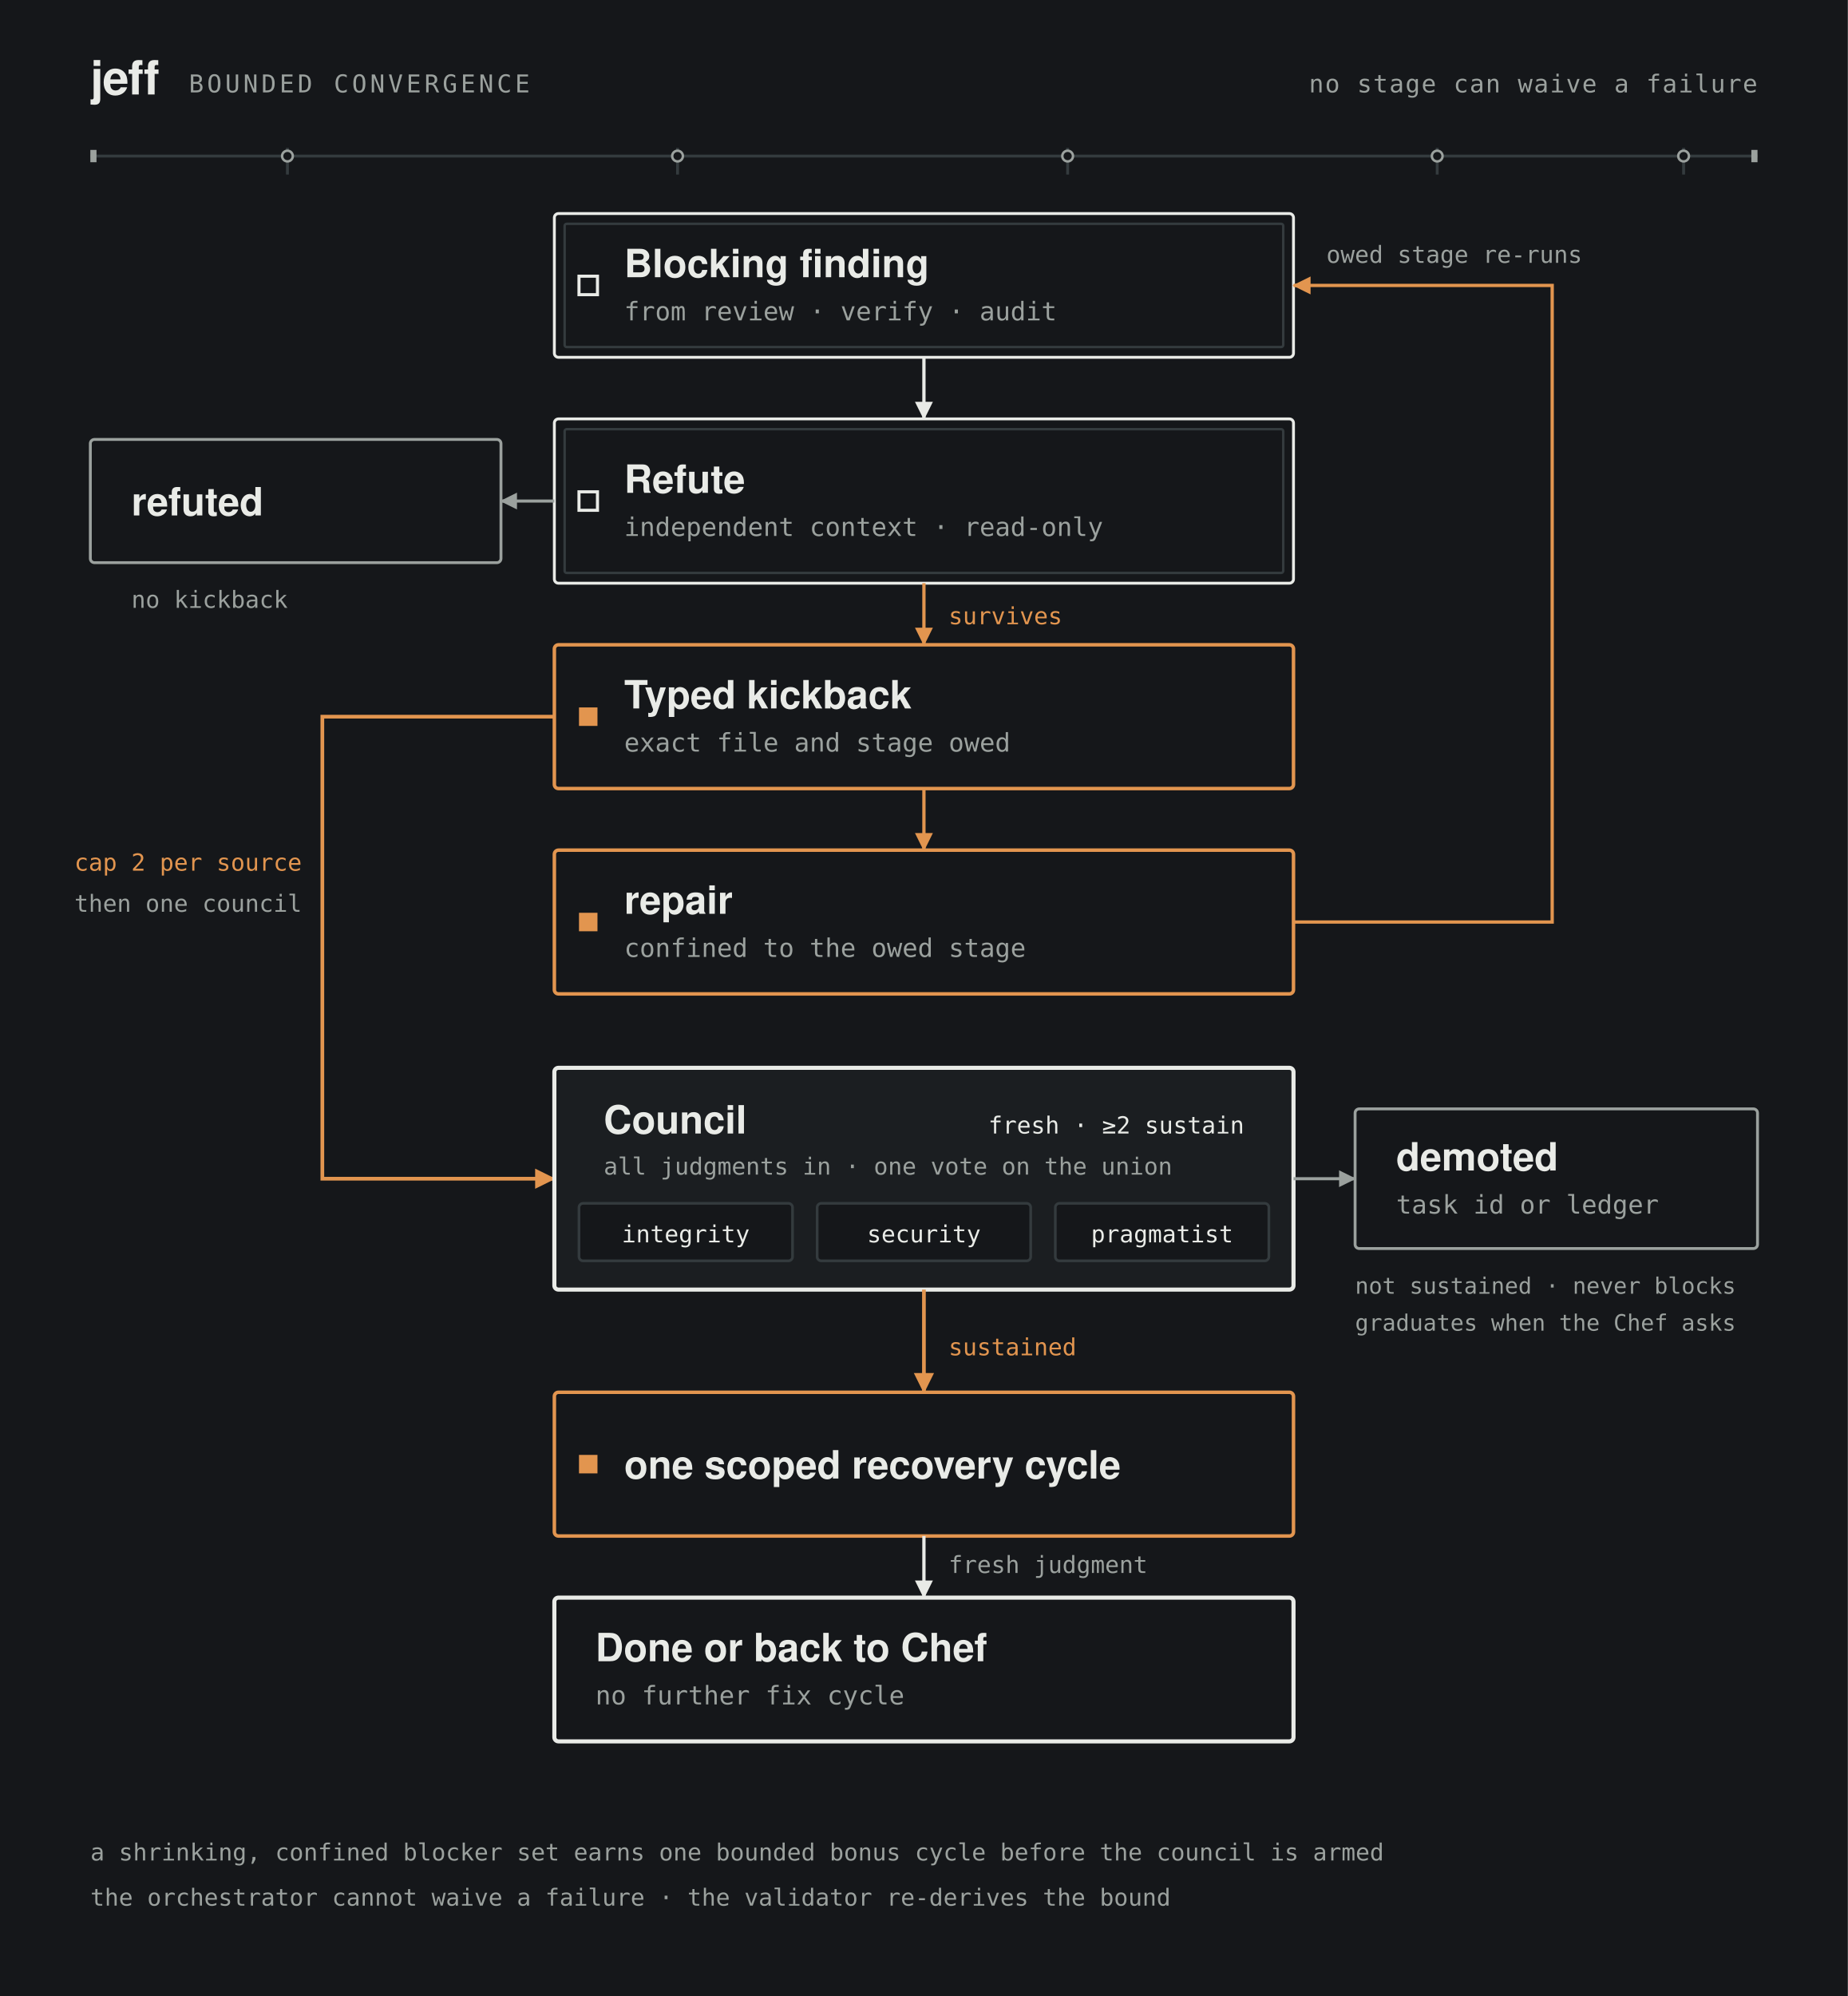
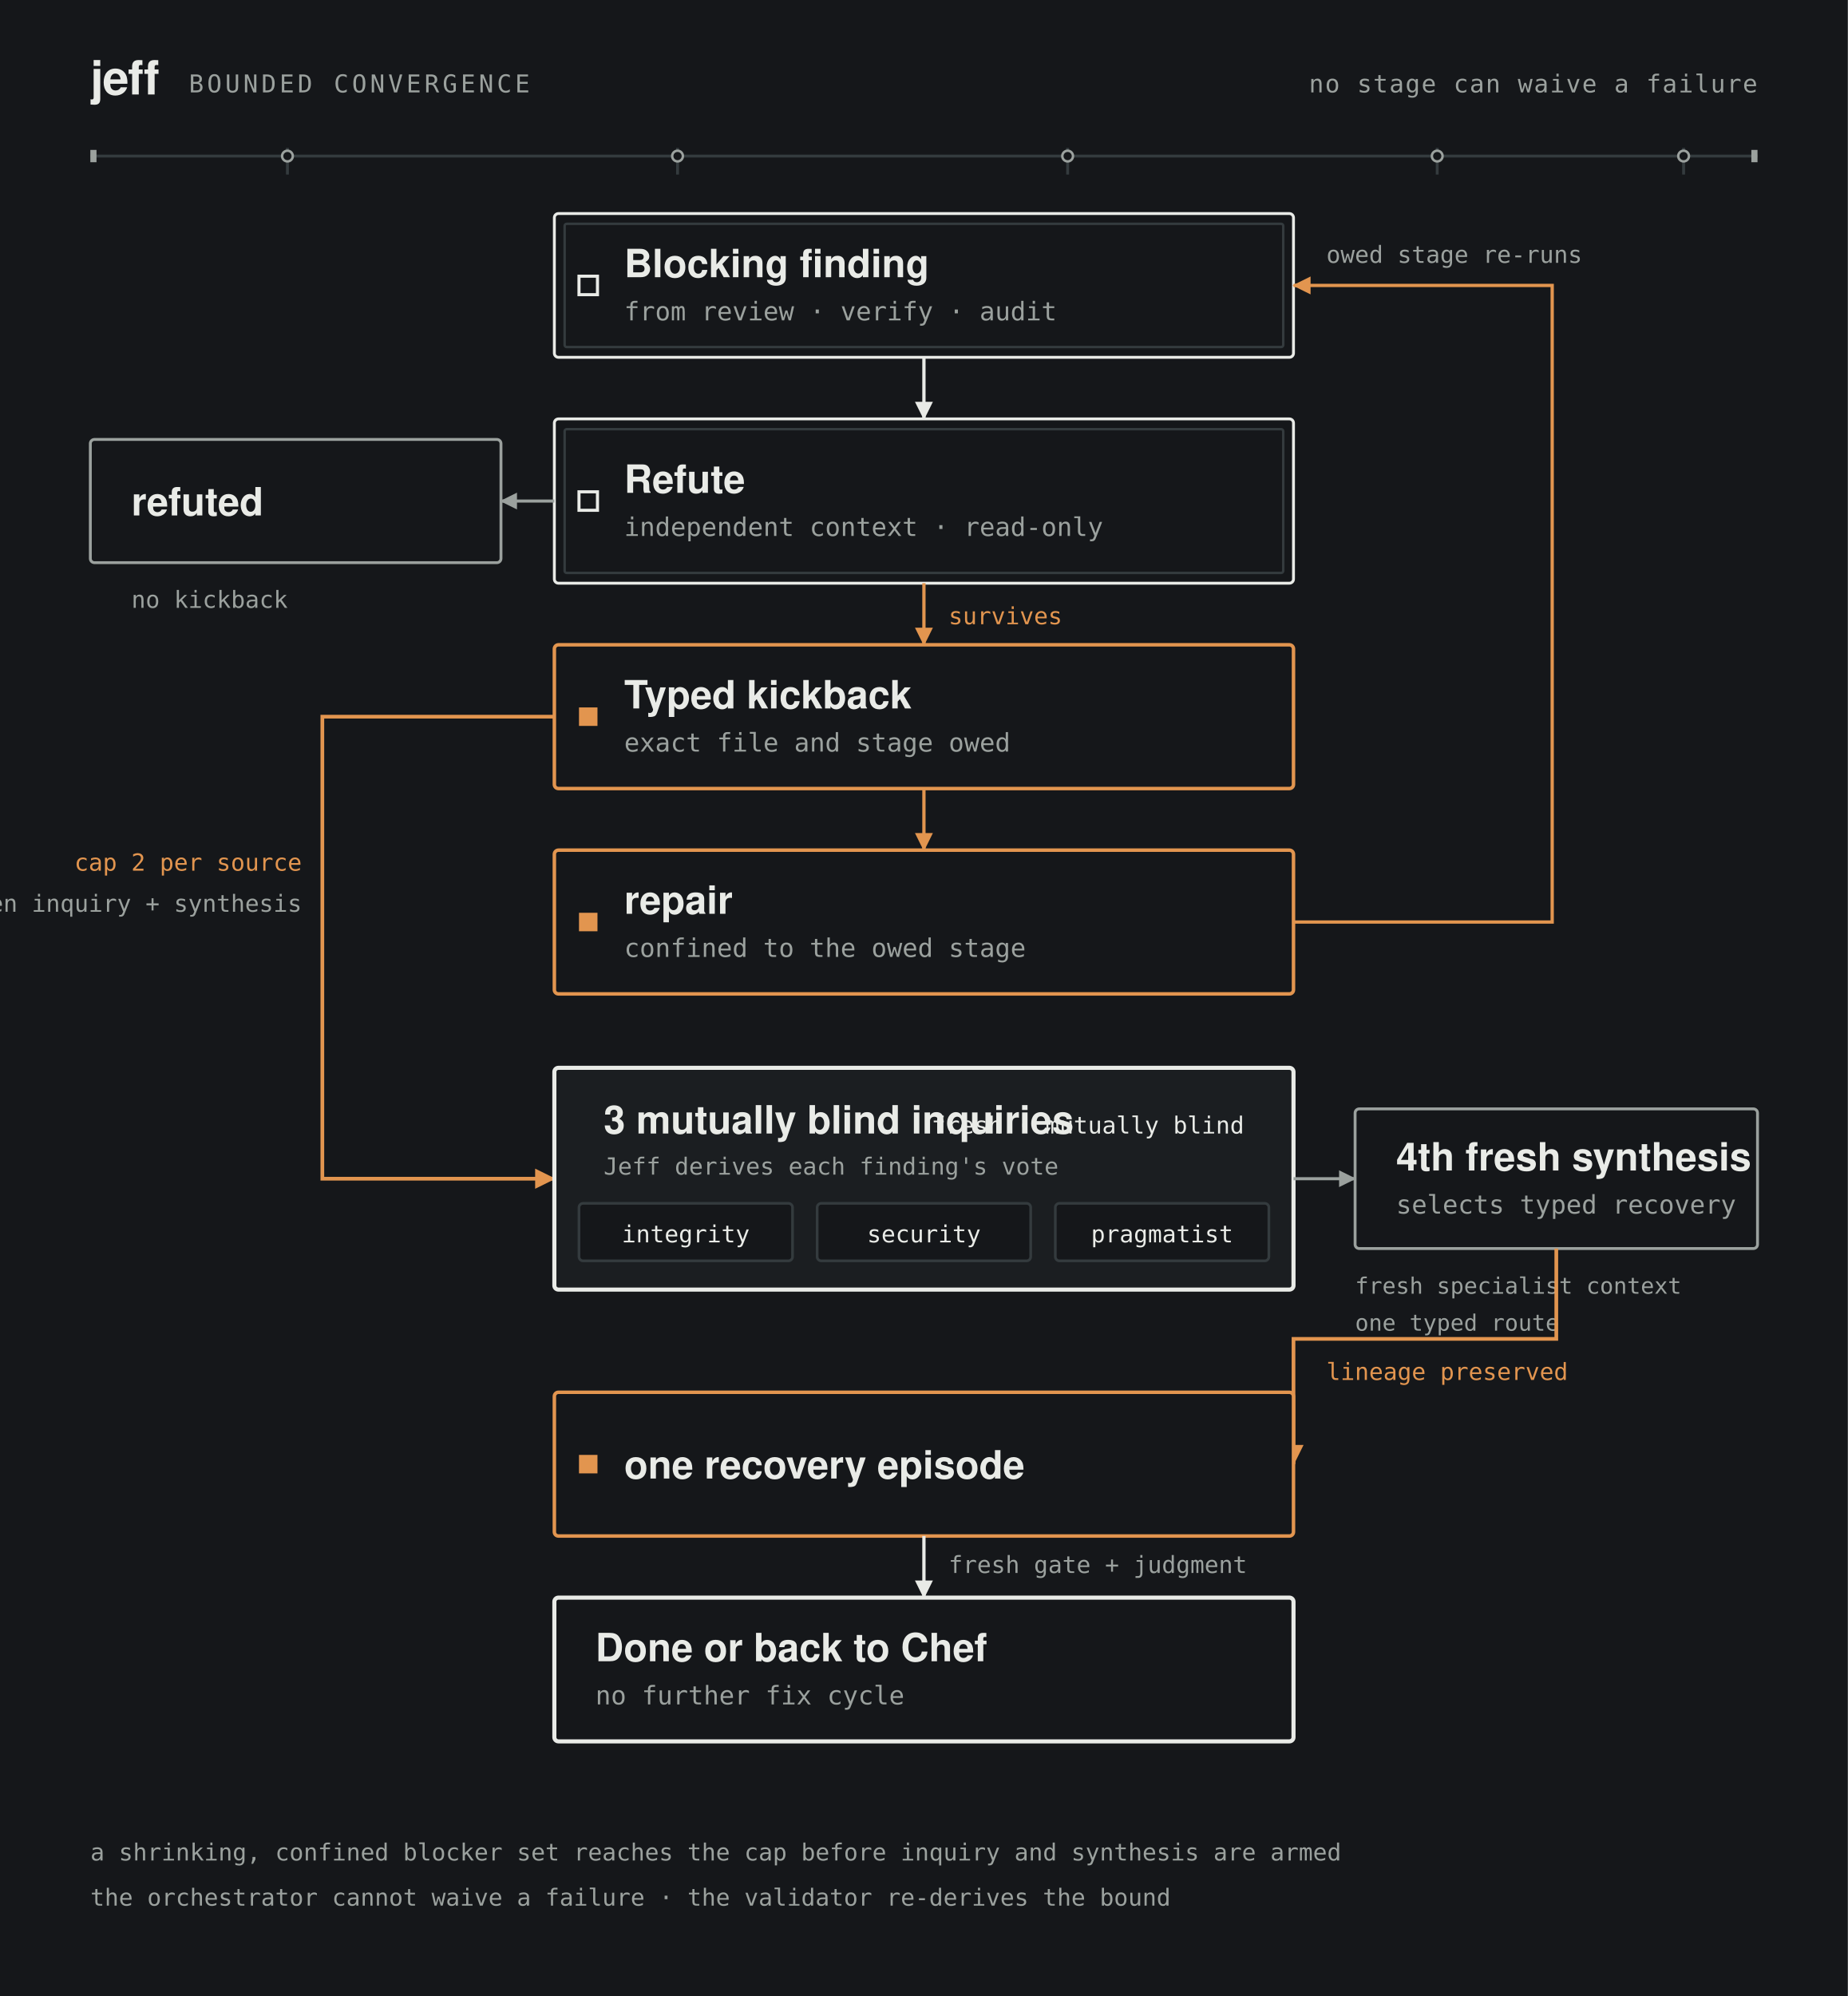
- <svg xmlns="http://www.w3.org/2000/svg" width="900" height="972" viewBox="0 0 900 972" role="img" aria-label="jeff bounded convergence: a blocking finding is adversarially refuted, survives into a typed kickback and a confined repair, and a cap hit convenes one task-wide council whose sustained findings earn one scoped recovery cycle before fresh judgment resolves the task or returns it to the operator">
+ <svg xmlns="http://www.w3.org/2000/svg" width="900" height="972" viewBox="0 0 900 972" role="img" aria-label="jeff bounded convergence: a cap dispatches three mutually blind inquiry specialists across integrity, security, and pragmatist lenses; Jeff deterministically derives each finding's vote result; a fourth fresh synthesis specialist selects one typed recovery route; and one lineage-preserving recovery episode runs a fresh gate and judgment before the task finishes or returns to the Chef">
  <defs>
    <marker id="a-ink" viewBox="0 0 10 10" refX="8.5" refY="5" markerWidth="6.5" markerHeight="6.5" orient="auto-start-reverse">
      <path d="M0.5 0.8 L9 5 L0.5 9.2 Z" fill="#E9EBE7" />
    </marker>
    <marker id="a-steel" viewBox="0 0 10 10" refX="8.5" refY="5" markerWidth="6.5" markerHeight="6.5" orient="auto-start-reverse">
      <path d="M0.5 0.8 L9 5 L0.5 9.2 Z" fill="#9BA19E" />
    </marker>
    <marker id="a-acc" viewBox="0 0 10 10" refX="8.5" refY="5" markerWidth="6.5" markerHeight="6.5" orient="auto-start-reverse">
      <path d="M0.5 0.8 L9 5 L0.5 9.2 Z" fill="#E2954F" />
    </marker>
  </defs>
  <rect width="900" height="972" fill="#15171A" />
  <text x="44" y="46" font-family="'Helvetica Neue', Helvetica, Arial, sans-serif" font-size="23" fill="#E9EBE7" font-weight="700" letter-spacing="-0.4">jeff</text>
  <text x="92" y="45" font-family="ui-monospace, 'SF Mono', Menlo, Consolas, 'DejaVu Sans Mono', monospace" font-size="12" fill="#9BA19E" letter-spacing="1.6">BOUNDED CONVERGENCE</text>
  <text x="856" y="45" font-family="ui-monospace, 'SF Mono', Menlo, Consolas, 'DejaVu Sans Mono', monospace" font-size="12" fill="#9BA19E" letter-spacing="0.6" text-anchor="end">no stage can waive a failure</text>
  <path d="M44 76 L856 76" fill="none" stroke="#343B3E" stroke-width="1.4" />
  <rect x="44" y="73" width="3" height="6" fill="#9BA19E" />
  <rect x="853" y="73" width="3" height="6" fill="#9BA19E" />
  <path d="M140 72 L140 85" fill="none" stroke="#343B3E" stroke-width="1.4" />
  <circle cx="140" cy="76" r="2.6" fill="#15171A" stroke="#9BA19E" stroke-width="1.2" />
  <path d="M330 72 L330 85" fill="none" stroke="#343B3E" stroke-width="1.4" />
  <circle cx="330" cy="76" r="2.6" fill="#15171A" stroke="#9BA19E" stroke-width="1.2" />
  <path d="M520 72 L520 85" fill="none" stroke="#343B3E" stroke-width="1.4" />
  <circle cx="520" cy="76" r="2.6" fill="#15171A" stroke="#9BA19E" stroke-width="1.2" />
  <path d="M700 72 L700 85" fill="none" stroke="#343B3E" stroke-width="1.4" />
  <circle cx="700" cy="76" r="2.6" fill="#15171A" stroke="#9BA19E" stroke-width="1.2" />
  <path d="M820 72 L820 85" fill="none" stroke="#343B3E" stroke-width="1.4" />
  <circle cx="820" cy="76" r="2.6" fill="#15171A" stroke="#9BA19E" stroke-width="1.2" />
  <rect x="270" y="104" width="360" height="70" rx="2" fill="#15171A" stroke="#E9EBE7" stroke-width="1.4" />
  <rect x="275" y="109" width="350" height="60" rx="1" fill="none" stroke="#343B3E" stroke-width="1.2" />
  <rect x="282" y="134.5" width="9" height="9" fill="none" stroke="#E9EBE7" stroke-width="1.5" />
  <text x="304" y="135" font-family="'Helvetica Neue', Helvetica, Arial, sans-serif" font-size="19" fill="#E9EBE7" font-weight="600">Blocking finding</text>
  <text x="304" y="156" font-family="ui-monospace, 'SF Mono', Menlo, Consolas, 'DejaVu Sans Mono', monospace" font-size="12.5" fill="#9BA19E">from review · verify · audit</text>
  <path d="M450 174 L450 204" fill="none" stroke="#E9EBE7" stroke-width="1.6" marker-end="url(#a-ink)" />
  <rect x="270" y="204" width="360" height="80" rx="2" fill="#15171A" stroke="#E9EBE7" stroke-width="1.4" />
  <rect x="275" y="209" width="350" height="70" rx="1" fill="none" stroke="#343B3E" stroke-width="1.2" />
  <rect x="282" y="239.5" width="9" height="9" fill="none" stroke="#E9EBE7" stroke-width="1.5" />
  <text x="304" y="240" font-family="'Helvetica Neue', Helvetica, Arial, sans-serif" font-size="19" fill="#E9EBE7" font-weight="600">Refute</text>
  <text x="304" y="261" font-family="ui-monospace, 'SF Mono', Menlo, Consolas, 'DejaVu Sans Mono', monospace" font-size="12.5" fill="#9BA19E">independent context · read-only</text>
  <rect x="44" y="214" width="200" height="60" rx="2" fill="#15171A" stroke="#9BA19E" stroke-width="1.4" />
  <text x="64" y="251" font-family="'Helvetica Neue', Helvetica, Arial, sans-serif" font-size="19" fill="#E9EBE7" font-weight="600">refuted</text>
  <path d="M270 244 L244 244" fill="none" stroke="#9BA19E" stroke-width="1.5" marker-end="url(#a-steel)" />
  <text x="64" y="296" font-family="ui-monospace, 'SF Mono', Menlo, Consolas, 'DejaVu Sans Mono', monospace" font-size="11.5" fill="#9BA19E">no kickback</text>
  <path d="M450 284 L450 314" fill="none" stroke="#E2954F" stroke-width="1.6" marker-end="url(#a-acc)" />
  <text x="462" y="304" font-family="ui-monospace, 'SF Mono', Menlo, Consolas, 'DejaVu Sans Mono', monospace" font-size="11.5" fill="#E2954F">survives</text>
  <rect x="270" y="314" width="360" height="70" rx="2" fill="#15171A" stroke="#E2954F" stroke-width="1.7" />
  <rect x="282" y="344.5" width="9" height="9" fill="#E2954F" />
  <text x="304" y="345" font-family="'Helvetica Neue', Helvetica, Arial, sans-serif" font-size="19" fill="#E9EBE7" font-weight="600">Typed kickback</text>
  <text x="304" y="366" font-family="ui-monospace, 'SF Mono', Menlo, Consolas, 'DejaVu Sans Mono', monospace" font-size="12.5" fill="#9BA19E">exact file and stage owed</text>
  <path d="M450 384 L450 414" fill="none" stroke="#E2954F" stroke-width="1.6" marker-end="url(#a-acc)" />
  <rect x="270" y="414" width="360" height="70" rx="2" fill="#15171A" stroke="#E2954F" stroke-width="1.7" />
  <rect x="282" y="444.5" width="9" height="9" fill="#E2954F" />
  <text x="304" y="445" font-family="'Helvetica Neue', Helvetica, Arial, sans-serif" font-size="19" fill="#E9EBE7" font-weight="600">repair</text>
  <text x="304" y="466" font-family="ui-monospace, 'SF Mono', Menlo, Consolas, 'DejaVu Sans Mono', monospace" font-size="12.5" fill="#9BA19E">confined to the owed stage</text>
  <path d="M630 449 L756 449 L756 139 L630 139" fill="none" stroke="#E2954F" stroke-width="1.6" marker-end="url(#a-acc)" />
  <text x="646" y="128" font-family="ui-monospace, 'SF Mono', Menlo, Consolas, 'DejaVu Sans Mono', monospace" font-size="11.5" fill="#9BA19E">owed stage re-runs</text>
  <path d="M270 349 L157 349 L157 574 L270 574" fill="none" stroke="#E2954F" stroke-width="1.8" marker-end="url(#a-acc)" />
  <text x="147" y="424" font-family="ui-monospace, 'SF Mono', Menlo, Consolas, 'DejaVu Sans Mono', monospace" font-size="11.5" fill="#E2954F" text-anchor="end">cap 2 per source</text>
-   <text x="147" y="444" font-family="ui-monospace, 'SF Mono', Menlo, Consolas, 'DejaVu Sans Mono', monospace" font-size="11.5" fill="#9BA19E" text-anchor="end">then one council</text>
+   <text x="147" y="444" font-family="ui-monospace, 'SF Mono', Menlo, Consolas, 'DejaVu Sans Mono', monospace" font-size="11.5" fill="#9BA19E" text-anchor="end">then inquiry + synthesis</text>
  <rect x="270" y="520" width="360" height="108" rx="2" fill="#1B1E21" stroke="#E9EBE7" stroke-width="2" />
-   <text x="294" y="552" font-family="'Helvetica Neue', Helvetica, Arial, sans-serif" font-size="19" fill="#E9EBE7" font-weight="600">Council</text>
-   <text x="606" y="552" font-family="ui-monospace, 'SF Mono', Menlo, Consolas, 'DejaVu Sans Mono', monospace" font-size="11.5" fill="#E9EBE7" text-anchor="end">fresh · ≥2 sustain</text>
-   <text x="294" y="572" font-family="ui-monospace, 'SF Mono', Menlo, Consolas, 'DejaVu Sans Mono', monospace" font-size="11.5" fill="#9BA19E">all judgments in · one vote on the union</text>
+   <text x="294" y="552" font-family="'Helvetica Neue', Helvetica, Arial, sans-serif" font-size="19" fill="#E9EBE7" font-weight="600">3 mutually blind inquiries</text>
+   <text x="606" y="552" font-family="ui-monospace, 'SF Mono', Menlo, Consolas, 'DejaVu Sans Mono', monospace" font-size="11.5" fill="#E9EBE7" text-anchor="end">fresh · mutually blind</text>
+   <text x="294" y="572" font-family="ui-monospace, 'SF Mono', Menlo, Consolas, 'DejaVu Sans Mono', monospace" font-size="11.5" fill="#9BA19E">Jeff derives each finding's vote</text>
  <rect x="282" y="586" width="104" height="28" rx="2" fill="#15171A" stroke="#343B3E" stroke-width="1.3" />
  <text x="334" y="605" font-family="ui-monospace, 'SF Mono', Menlo, Consolas, 'DejaVu Sans Mono', monospace" font-size="11.5" fill="#E9EBE7" text-anchor="middle">integrity</text>
  <rect x="398" y="586" width="104" height="28" rx="2" fill="#15171A" stroke="#343B3E" stroke-width="1.3" />
  <text x="450" y="605" font-family="ui-monospace, 'SF Mono', Menlo, Consolas, 'DejaVu Sans Mono', monospace" font-size="11.5" fill="#E9EBE7" text-anchor="middle">security</text>
  <rect x="514" y="586" width="104" height="28" rx="2" fill="#15171A" stroke="#343B3E" stroke-width="1.3" />
  <text x="566" y="605" font-family="ui-monospace, 'SF Mono', Menlo, Consolas, 'DejaVu Sans Mono', monospace" font-size="11.5" fill="#E9EBE7" text-anchor="middle">pragmatist</text>
  <rect x="660" y="540" width="196" height="68" rx="2" fill="#15171A" stroke="#9BA19E" stroke-width="1.4" />
-   <text x="680" y="570" font-family="'Helvetica Neue', Helvetica, Arial, sans-serif" font-size="19" fill="#E9EBE7" font-weight="600">demoted</text>
-   <text x="680" y="591" font-family="ui-monospace, 'SF Mono', Menlo, Consolas, 'DejaVu Sans Mono', monospace" font-size="12.5" fill="#9BA19E">task id or ledger</text>
+   <text x="680" y="570" font-family="'Helvetica Neue', Helvetica, Arial, sans-serif" font-size="19" fill="#E9EBE7" font-weight="600">4th fresh synthesis</text>
+   <text x="680" y="591" font-family="ui-monospace, 'SF Mono', Menlo, Consolas, 'DejaVu Sans Mono', monospace" font-size="12.5" fill="#9BA19E">selects typed recovery</text>
  <path d="M630 574 L660 574" fill="none" stroke="#9BA19E" stroke-width="1.5" marker-end="url(#a-steel)" />
-   <text x="660" y="630" font-family="ui-monospace, 'SF Mono', Menlo, Consolas, 'DejaVu Sans Mono', monospace" font-size="11" fill="#9BA19E">not sustained · never blocks</text>
-   <text x="660" y="648" font-family="ui-monospace, 'SF Mono', Menlo, Consolas, 'DejaVu Sans Mono', monospace" font-size="11" fill="#9BA19E">graduates when the Chef asks</text>
-   <path d="M450 628 L450 678" fill="none" stroke="#E2954F" stroke-width="1.8" marker-end="url(#a-acc)" />
-   <text x="462" y="660" font-family="ui-monospace, 'SF Mono', Menlo, Consolas, 'DejaVu Sans Mono', monospace" font-size="11.5" fill="#E2954F">sustained</text>
+   <text x="660" y="630" font-family="ui-monospace, 'SF Mono', Menlo, Consolas, 'DejaVu Sans Mono', monospace" font-size="11" fill="#9BA19E">fresh specialist context</text>
+   <text x="660" y="648" font-family="ui-monospace, 'SF Mono', Menlo, Consolas, 'DejaVu Sans Mono', monospace" font-size="11" fill="#9BA19E">one typed route</text>
+   <path d="M758 608 L758 652 L630 652 L630 713" fill="none" stroke="#E2954F" stroke-width="1.8" marker-end="url(#a-acc)" />
+   <text x="646" y="672" font-family="ui-monospace, 'SF Mono', Menlo, Consolas, 'DejaVu Sans Mono', monospace" font-size="11.5" fill="#E2954F">lineage preserved</text>
  <rect x="270" y="678" width="360" height="70" rx="2" fill="#15171A" stroke="#E2954F" stroke-width="1.7" />
  <rect x="282" y="708.5" width="9" height="9" fill="#E2954F" />
-   <text x="304" y="720" font-family="'Helvetica Neue', Helvetica, Arial, sans-serif" font-size="19" fill="#E9EBE7" font-weight="600">one scoped recovery cycle</text>
+   <text x="304" y="720" font-family="'Helvetica Neue', Helvetica, Arial, sans-serif" font-size="19" fill="#E9EBE7" font-weight="600">one recovery episode</text>
  <path d="M450 748 L450 778" fill="none" stroke="#E9EBE7" stroke-width="1.6" marker-end="url(#a-ink)" />
-   <text x="462" y="766" font-family="ui-monospace, 'SF Mono', Menlo, Consolas, 'DejaVu Sans Mono', monospace" font-size="11.5" fill="#9BA19E">fresh judgment</text>
+   <text x="462" y="766" font-family="ui-monospace, 'SF Mono', Menlo, Consolas, 'DejaVu Sans Mono', monospace" font-size="11.5" fill="#9BA19E">fresh gate + judgment</text>
  <rect x="270" y="778" width="360" height="70" rx="2" fill="#15171A" stroke="#E9EBE7" stroke-width="2" />
  <text x="290" y="809" font-family="'Helvetica Neue', Helvetica, Arial, sans-serif" font-size="19" fill="#E9EBE7" font-weight="600">Done or back to Chef</text>
  <text x="290" y="830" font-family="ui-monospace, 'SF Mono', Menlo, Consolas, 'DejaVu Sans Mono', monospace" font-size="12.5" fill="#9BA19E">no further fix cycle</text>
-   <text x="44" y="906" font-family="ui-monospace, 'SF Mono', Menlo, Consolas, 'DejaVu Sans Mono', monospace" font-size="11.5" fill="#9BA19E">a shrinking, confined blocker set earns one bounded bonus cycle before the council is armed</text>
+   <text x="44" y="906" font-family="ui-monospace, 'SF Mono', Menlo, Consolas, 'DejaVu Sans Mono', monospace" font-size="11.5" fill="#9BA19E">a shrinking, confined blocker set reaches the cap before inquiry and synthesis are armed</text>
  <text x="44" y="928" font-family="ui-monospace, 'SF Mono', Menlo, Consolas, 'DejaVu Sans Mono', monospace" font-size="11.5" fill="#9BA19E">the orchestrator cannot waive a failure · the validator re-derives the bound</text>
</svg>
